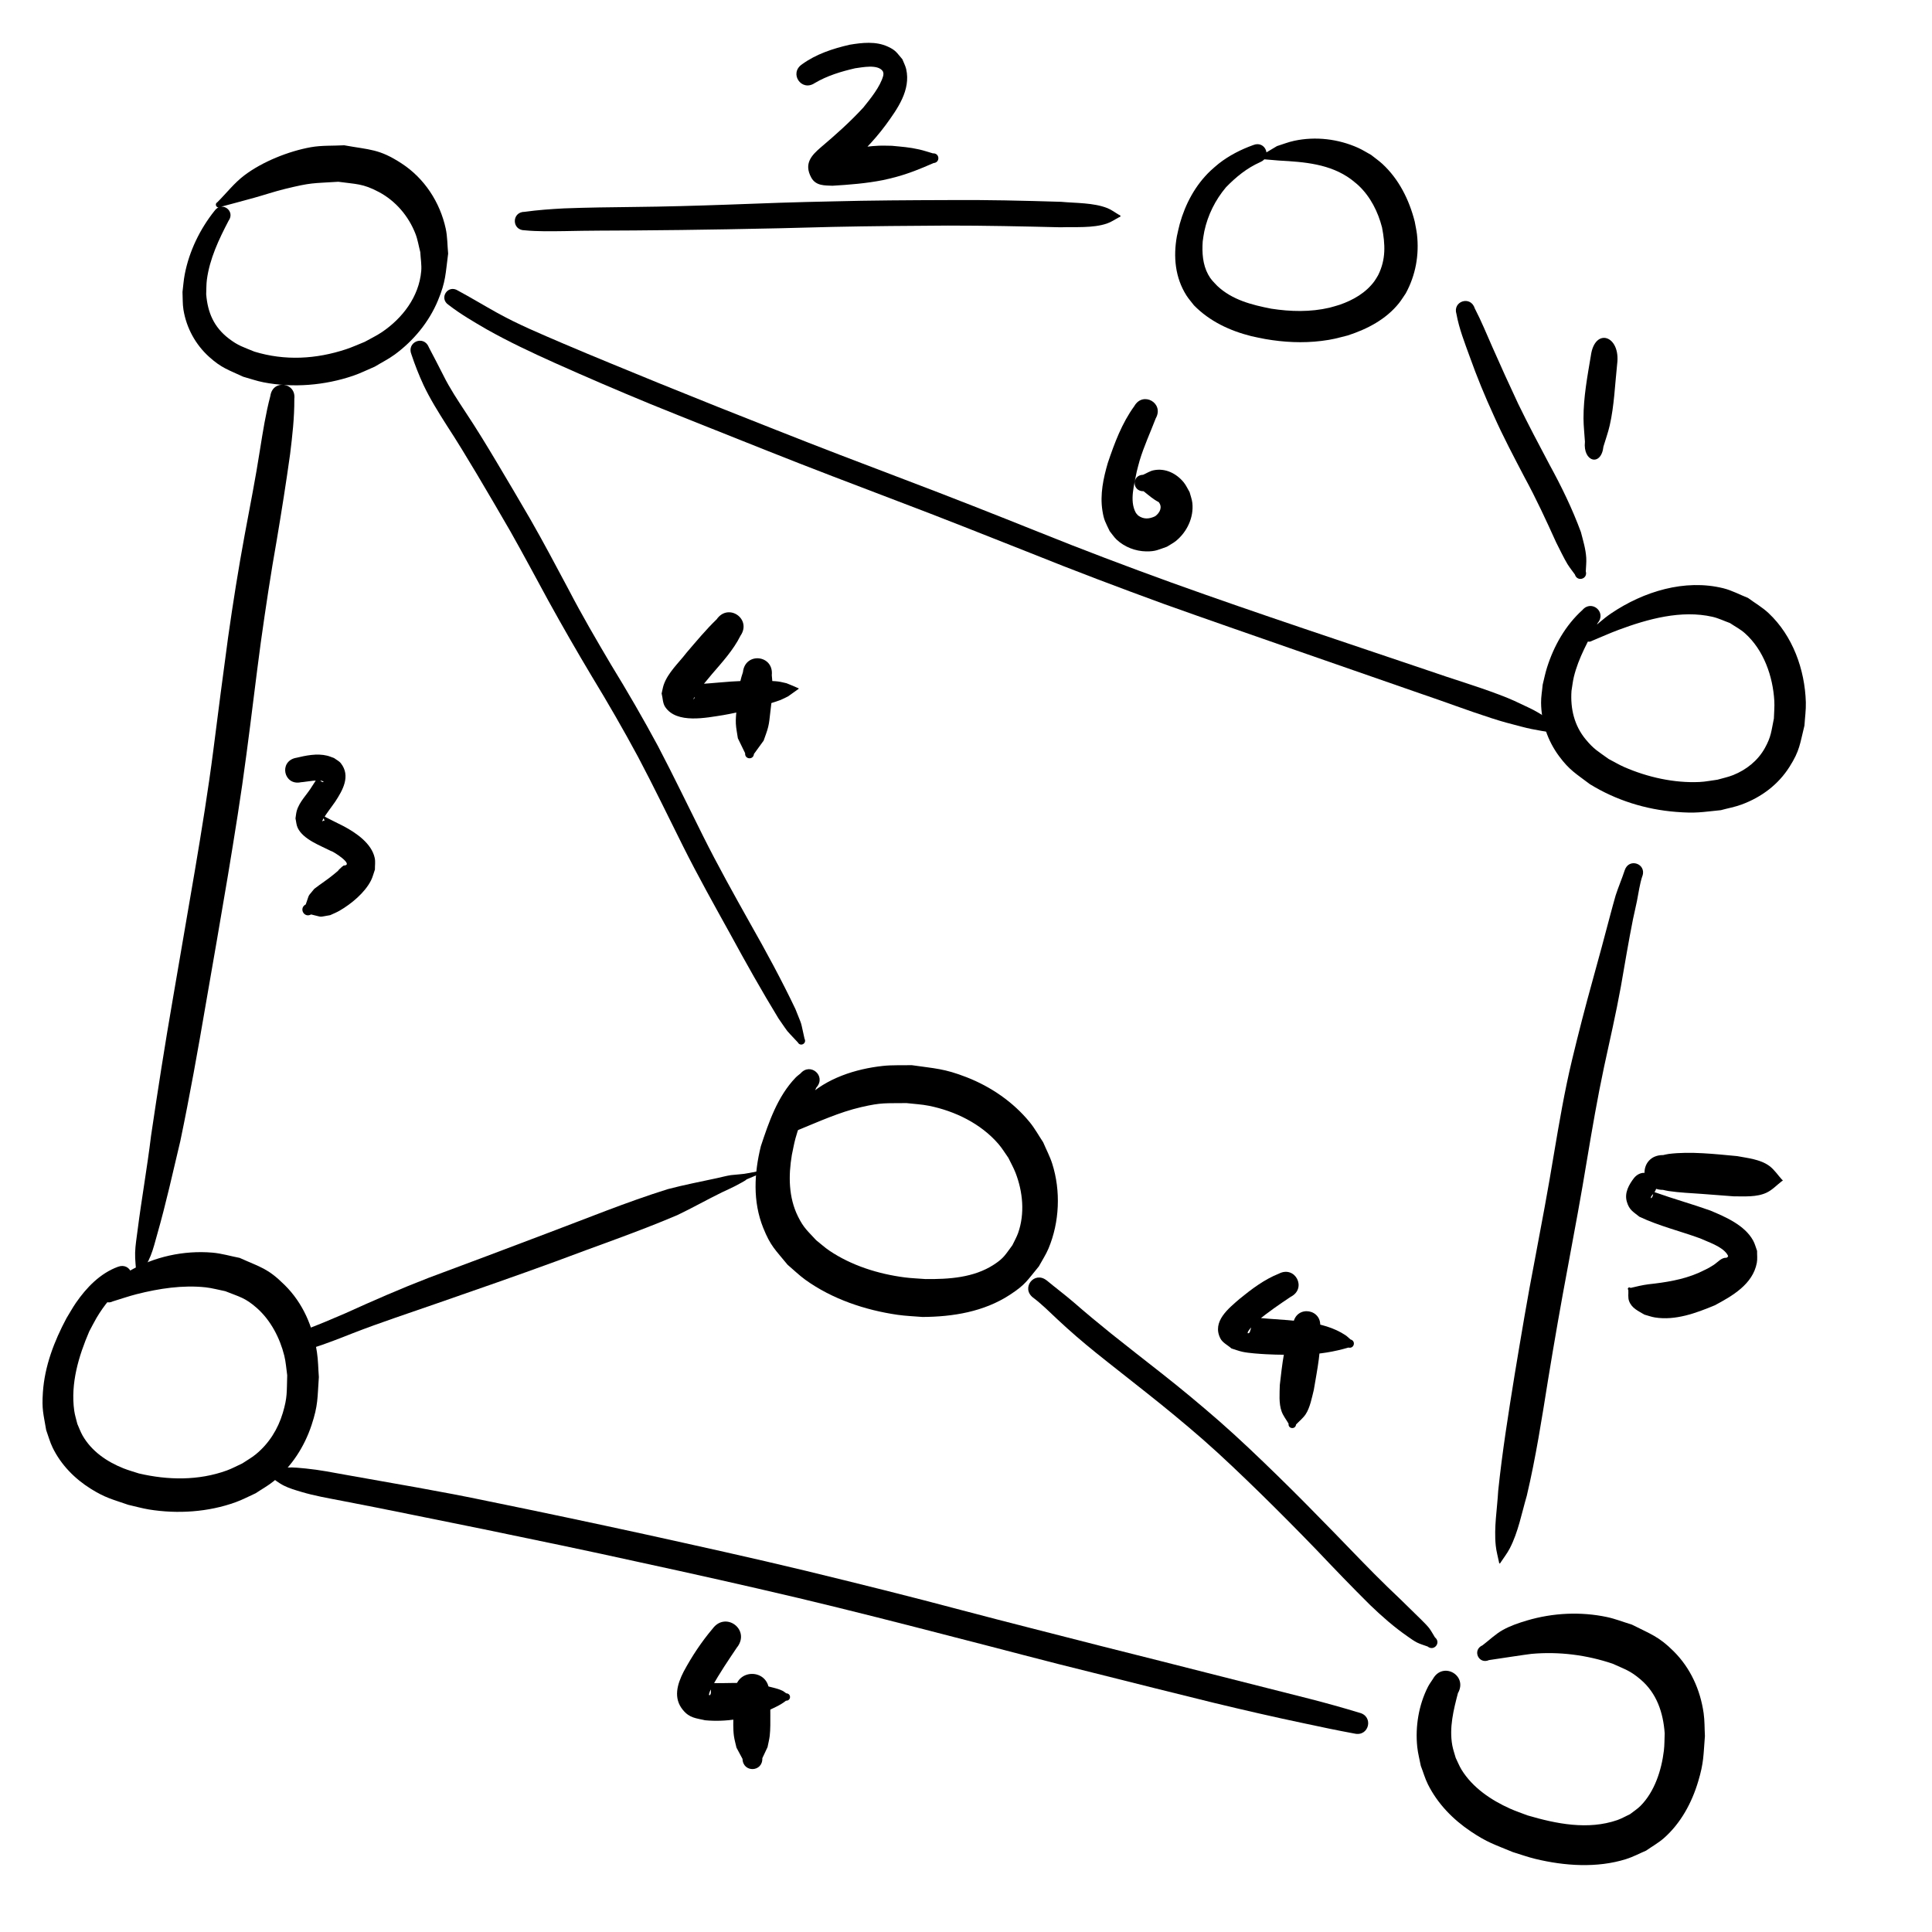
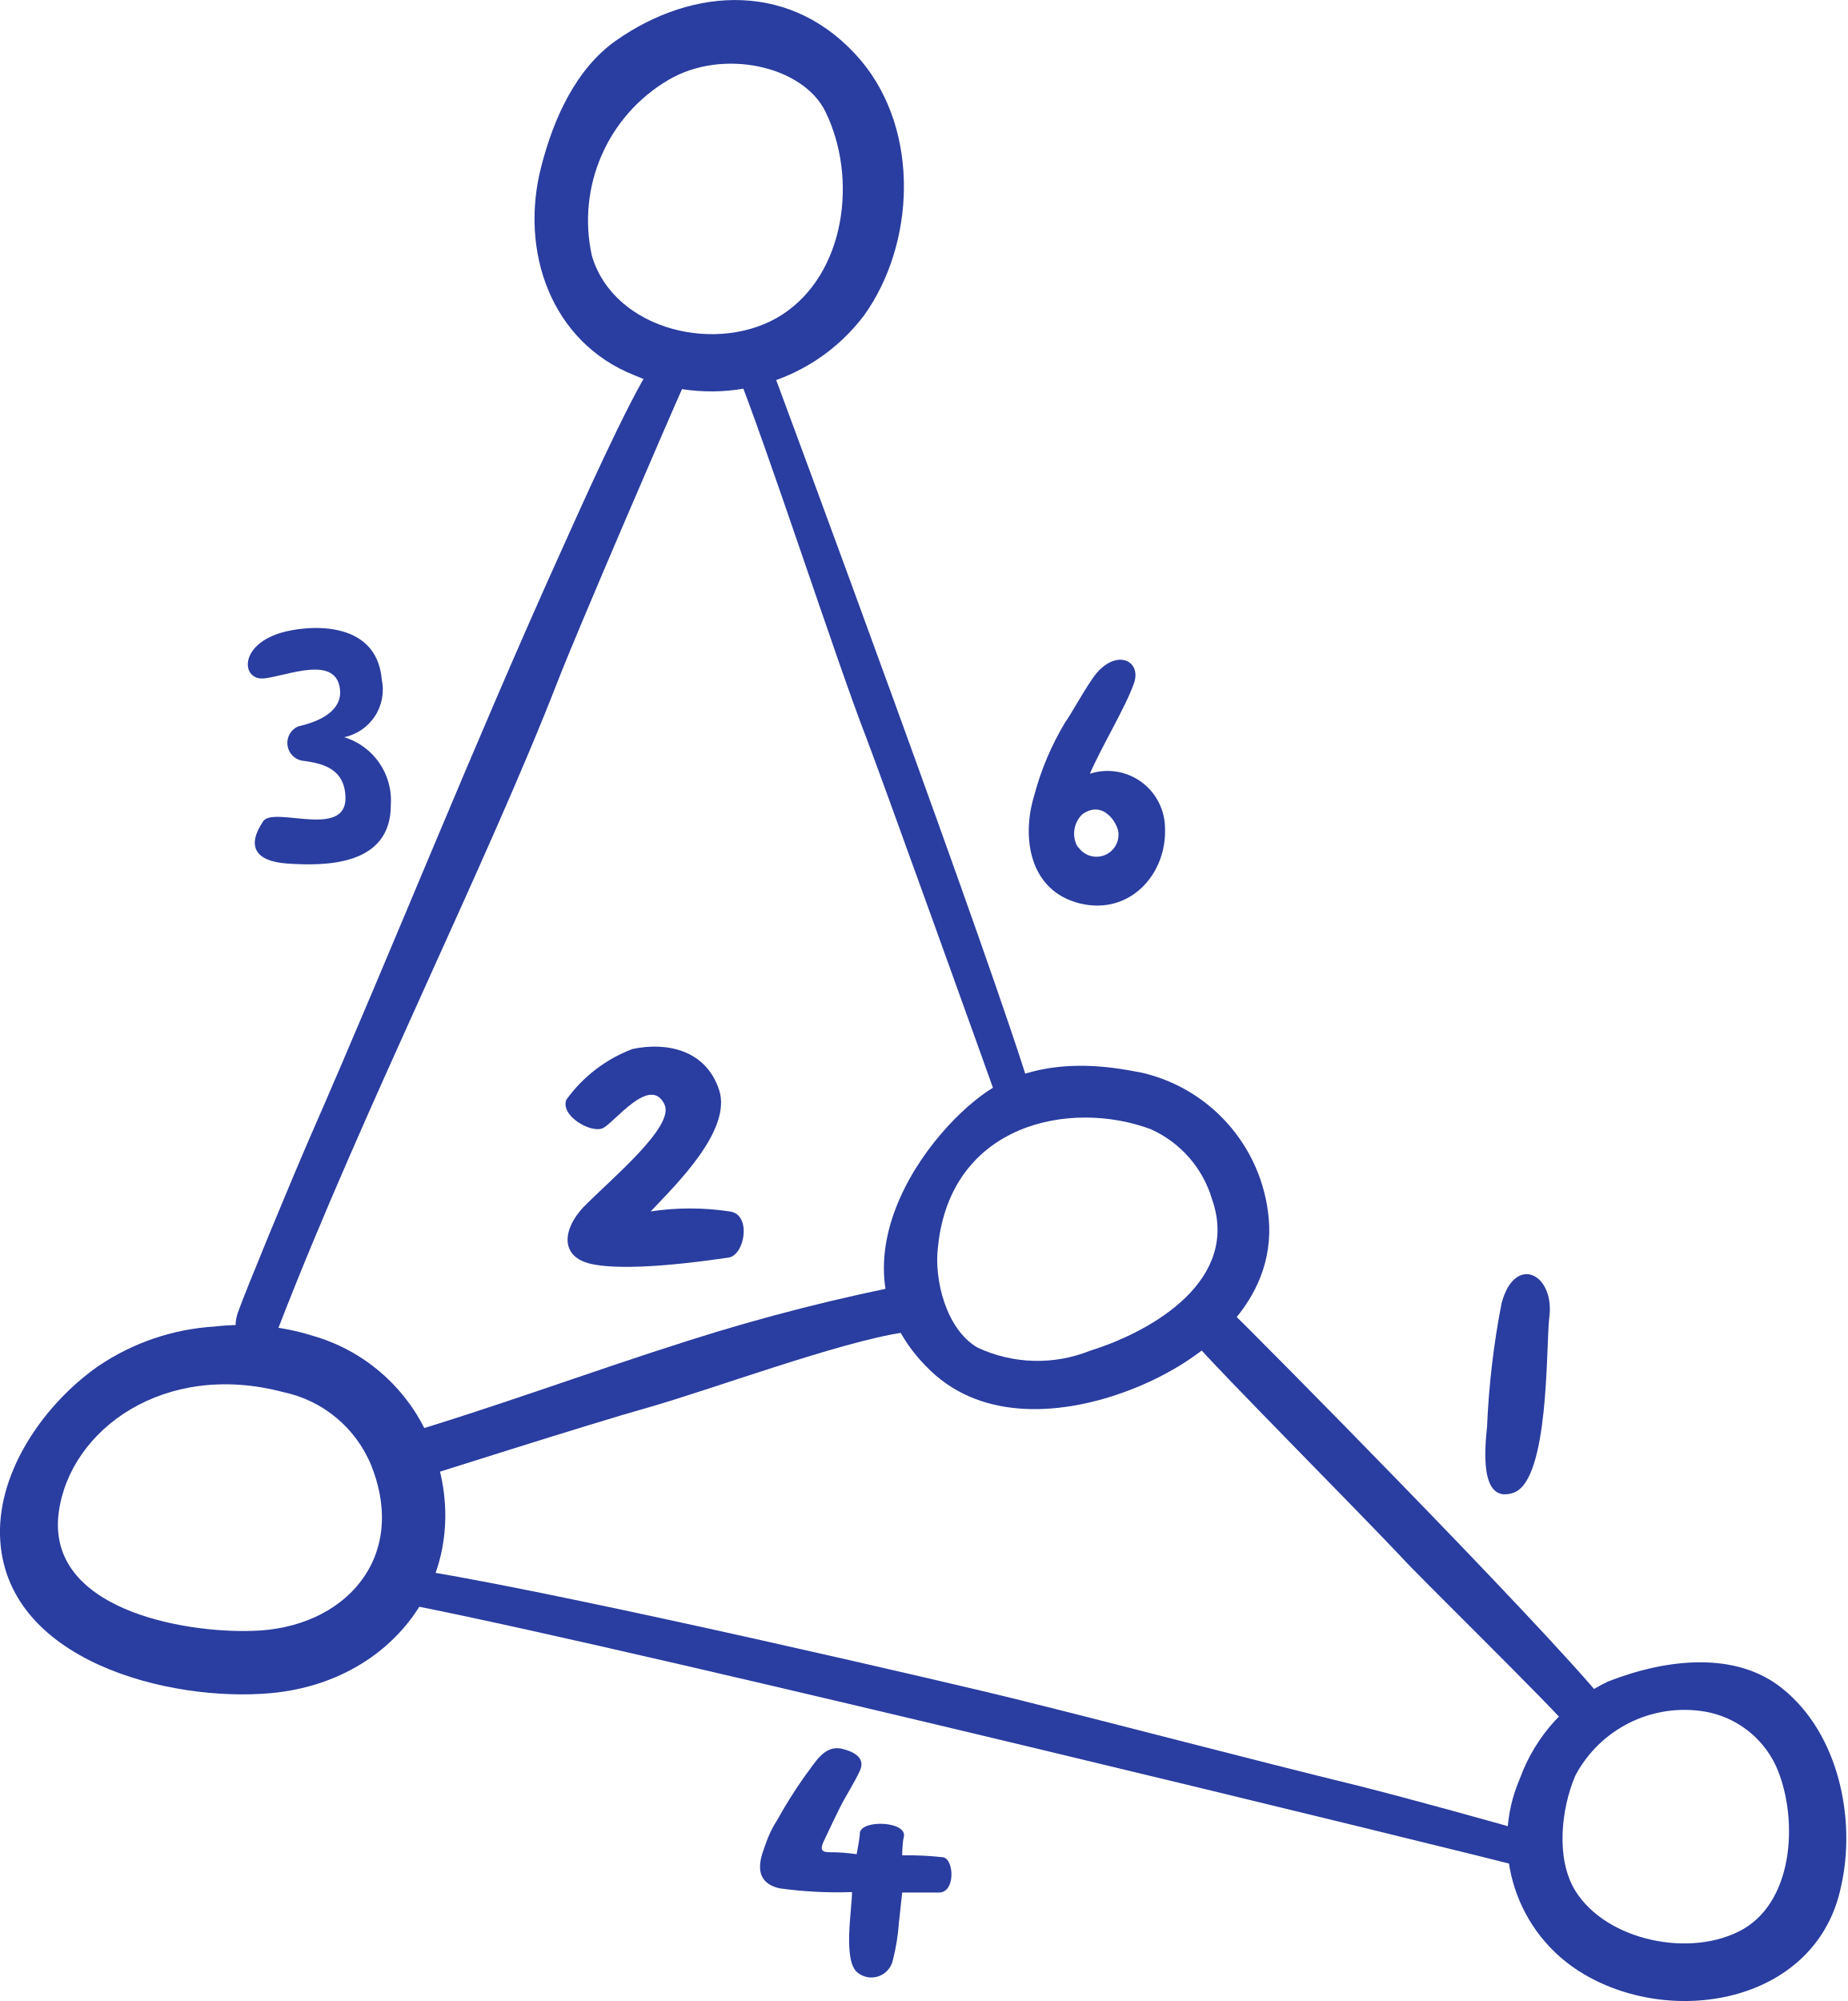
- <svg xmlns="http://www.w3.org/2000/svg" width="50" height="50" id="svg3213" version="1.1">
-   <g id="layer1" transform="translate(0,-1002.362)">
-     <path style="fill:#000000;fill-opacity:1;fill-rule:nonzero;stroke:none" id="path4716" d="M 5.915,5.714 C 5.665,6.192 5.426,6.696 5.354,7.238 5.338,7.362 5.342,7.488 5.336,7.613 5.374,8.087 5.534,8.463 5.918,8.759 6.17,8.952 6.288,8.977 6.584,9.1 7.373,9.341 8.178,9.296 8.958,9.038 9.122,8.983 9.279,8.911 9.439,8.847 9.586,8.764 9.74,8.692 9.88,8.598 10.416,8.237 10.842,7.681 10.901,7.019 10.916,6.855 10.885,6.69 10.877,6.525 10.835,6.366 10.811,6.201 10.751,6.048 10.572,5.59 10.239,5.199 9.803,4.968 9.386,4.747 9.224,4.769 8.755,4.704 8.068,4.748 8.07,4.72 7.369,4.891 7.101,4.957 6.839,5.046 6.573,5.12 6.282,5.201 5.989,5.278 5.698,5.356 5.611,5.408 5.539,5.285 5.625,5.234 l 0,0 C 5.858,5.002 6.062,4.735 6.325,4.537 6.791,4.184 7.47,3.913 8.043,3.81 c 0.284,-0.051 0.577,-0.034 0.865,-0.05 0.675,0.122 0.905,0.091 1.487,0.471 0.59,0.385 0.991,1.002 1.14,1.684 0.046,0.212 0.042,0.432 0.063,0.648 -0.069,0.523 -0.059,0.722 -0.264,1.213 C 11.103,8.333 10.704,8.816 10.219,9.173 10.056,9.292 9.874,9.383 9.701,9.488 9.515,9.566 9.333,9.659 9.141,9.724 8.406,9.975 7.583,10.043 6.819,9.894 6.641,9.86 6.47,9.798 6.295,9.75 5.91,9.571 5.734,9.525 5.416,9.239 5.06,8.919 4.825,8.488 4.748,8.017 4.723,7.865 4.731,7.71 4.723,7.556 4.742,7.404 4.752,7.25 4.781,7.1 4.897,6.499 5.174,5.929 5.554,5.453 c 0.185,-0.256 0.546,0.006 0.361,0.261 z" transform="translate(0,1002.362)" />
-     <path style="fill:#000000;fill-opacity:1;fill-rule:nonzero;stroke:none" id="path4722" d="m 41.349,16.124 c -0.239,0.45 -0.499,0.899 -0.619,1.399 -0.028,0.118 -0.04,0.239 -0.06,0.358 -0.031,0.46 0.071,0.897 0.37,1.257 0.215,0.259 0.317,0.305 0.593,0.505 0.134,0.069 0.264,0.148 0.402,0.208 0.601,0.263 1.292,0.418 1.95,0.387 0.155,-0.007 0.308,-0.04 0.461,-0.059 0.136,-0.04 0.277,-0.067 0.408,-0.12 0.344,-0.138 0.641,-0.375 0.822,-0.702 0.164,-0.296 0.163,-0.428 0.232,-0.761 0.004,-0.153 0.02,-0.306 0.011,-0.458 -0.037,-0.636 -0.274,-1.316 -0.761,-1.75 -0.116,-0.104 -0.257,-0.175 -0.386,-0.263 -0.151,-0.054 -0.296,-0.126 -0.452,-0.162 -0.81,-0.184 -1.674,0.056 -2.43,0.337 -0.234,0.087 -0.461,0.191 -0.692,0.286 -0.146,0.088 -0.271,-0.119 -0.124,-0.207 l 0,0 c 0.209,-0.169 0.404,-0.358 0.627,-0.508 0.832,-0.561 1.899,-0.894 2.899,-0.647 0.222,0.055 0.425,0.167 0.638,0.25 0.177,0.131 0.371,0.242 0.532,0.393 0.627,0.589 0.939,1.459 0.965,2.306 0.006,0.202 -0.024,0.403 -0.036,0.605 -0.12,0.481 -0.119,0.644 -0.386,1.066 -0.294,0.465 -0.73,0.789 -1.243,0.978 -0.173,0.064 -0.356,0.096 -0.534,0.145 -0.514,0.051 -0.637,0.086 -1.158,0.045 -0.791,-0.062 -1.555,-0.301 -2.231,-0.717 -0.361,-0.274 -0.527,-0.359 -0.799,-0.726 -0.297,-0.401 -0.46,-0.884 -0.465,-1.382 -0.002,-0.156 0.028,-0.311 0.041,-0.466 0.037,-0.148 0.066,-0.298 0.112,-0.443 0.177,-0.561 0.478,-1.095 0.917,-1.491 0.238,-0.279 0.633,0.058 0.395,0.337 z" transform="translate(0,1002.362)" />
-     <path style="fill:#000000;fill-opacity:1;fill-rule:nonzero;stroke:none" id="path4724" d="m 3.231,33.257 c -0.302,0.227 -0.541,0.527 -0.733,0.85 -0.067,0.114 -0.125,0.233 -0.188,0.349 -0.275,0.64 -0.487,1.348 -0.389,2.053 0.016,0.116 0.054,0.229 0.081,0.343 0.045,0.1 0.081,0.204 0.135,0.299 0.234,0.409 0.63,0.679 1.06,0.85 0.13,0.052 0.265,0.088 0.398,0.132 0.75,0.175 1.542,0.189 2.274,-0.077 0.138,-0.05 0.268,-0.122 0.402,-0.183 C 6.387,37.795 6.513,37.726 6.622,37.636 6.96,37.359 7.193,36.986 7.318,36.569 7.442,36.155 7.418,36.024 7.433,35.592 7.408,35.423 7.399,35.251 7.357,35.084 7.244,34.628 7.005,34.168 6.649,33.853 6.344,33.584 6.205,33.566 5.831,33.416 c -0.17,-0.033 -0.337,-0.081 -0.509,-0.1 -0.596,-0.064 -1.21,0.031 -1.786,0.177 -0.208,0.053 -0.41,0.124 -0.615,0.186 -0.246,0.126 -0.424,-0.223 -0.178,-0.348 l 0,0 c 0.198,-0.144 0.383,-0.309 0.595,-0.432 0.648,-0.374 1.413,-0.544 2.158,-0.481 0.239,0.02 0.47,0.091 0.706,0.136 0.556,0.251 0.724,0.266 1.164,0.701 0.479,0.473 0.733,1.081 0.836,1.737 0.033,0.213 0.033,0.43 0.05,0.645 -0.039,0.546 -0.016,0.722 -0.189,1.245 C 7.876,37.445 7.548,37.951 7.089,38.328 6.942,38.448 6.774,38.54 6.617,38.645 6.444,38.723 6.277,38.813 6.099,38.877 5.389,39.134 4.596,39.185 3.854,39.065 3.673,39.035 3.497,38.984 3.318,38.944 2.9,38.799 2.73,38.766 2.353,38.532 1.934,38.271 1.578,37.909 1.361,37.462 1.291,37.318 1.25,37.161 1.195,37.01 1.122,36.576 1.08,36.481 1.11,36.034 c 0.045,-0.679 0.293,-1.325 0.611,-1.92 0.081,-0.131 0.155,-0.267 0.242,-0.394 0.274,-0.397 0.629,-0.768 1.091,-0.936 0.334,-0.125 0.511,0.346 0.177,0.472 z" transform="translate(0,1002.362)" />
-     <path style="fill:#000000;fill-opacity:1;fill-rule:nonzero;stroke:none" id="path4726" d="m 21.131,28.138 c -0.199,0.435 -0.42,0.861 -0.545,1.326 -0.038,0.14 -0.062,0.284 -0.093,0.426 -0.09,0.536 -0.087,1.097 0.16,1.595 0.149,0.299 0.244,0.366 0.469,0.611 0.114,0.09 0.221,0.189 0.341,0.27 0.575,0.388 1.267,0.604 1.95,0.693 0.179,0.023 0.36,0.028 0.54,0.043 0.604,0.005 1.246,-0.033 1.769,-0.374 0.264,-0.172 0.295,-0.257 0.478,-0.501 0.05,-0.106 0.11,-0.208 0.149,-0.318 0.177,-0.504 0.123,-1.065 -0.067,-1.557 -0.052,-0.134 -0.124,-0.259 -0.186,-0.388 -0.087,-0.121 -0.162,-0.25 -0.26,-0.362 -0.454,-0.524 -1.121,-0.848 -1.793,-0.984 -0.192,-0.039 -0.389,-0.047 -0.583,-0.07 -0.548,0.008 -0.635,-0.02 -1.172,0.104 -0.564,0.13 -1.101,0.377 -1.634,0.594 -0.194,0.156 -0.414,-0.118 -0.22,-0.274 l 0,0 c 0.142,-0.186 0.258,-0.395 0.426,-0.558 0.527,-0.509 1.276,-0.75 1.988,-0.828 0.247,-0.027 0.496,-0.013 0.744,-0.02 0.613,0.089 0.841,0.086 1.422,0.312 0.628,0.244 1.207,0.641 1.635,1.164 0.132,0.161 0.232,0.346 0.348,0.52 0.078,0.185 0.174,0.363 0.235,0.555 0.223,0.704 0.189,1.51 -0.096,2.192 -0.068,0.162 -0.166,0.309 -0.25,0.464 -0.308,0.372 -0.343,0.471 -0.755,0.739 -0.67,0.437 -1.472,0.567 -2.257,0.571 -0.215,-0.018 -0.432,-0.025 -0.646,-0.056 -0.838,-0.121 -1.693,-0.408 -2.385,-0.906 -0.163,-0.118 -0.307,-0.26 -0.461,-0.39 -0.321,-0.394 -0.439,-0.479 -0.63,-0.954 -0.273,-0.681 -0.234,-1.413 -0.062,-2.111 0.208,-0.628 0.432,-1.29 0.901,-1.778 0.038,-0.04 0.085,-0.072 0.127,-0.108 0.253,-0.294 0.669,0.064 0.416,0.358 z" transform="translate(0,1002.362)" />
-     <path style="fill:#000000;fill-opacity:1;fill-rule:nonzero;stroke:none" id="path4728" d="m 37.734,43.807 c -0.116,0.444 -0.232,0.9 -0.149,1.362 0.02,0.111 0.059,0.217 0.089,0.325 0.051,0.103 0.092,0.211 0.152,0.308 0.285,0.462 0.762,0.784 1.249,1.003 0.149,0.067 0.304,0.118 0.456,0.177 0.745,0.219 1.565,0.384 2.324,0.122 0.115,-0.04 0.22,-0.103 0.331,-0.154 0.089,-0.07 0.186,-0.131 0.267,-0.211 0.368,-0.368 0.547,-0.927 0.608,-1.432 0.018,-0.148 0.014,-0.299 0.021,-0.448 -0.038,-0.535 -0.205,-1.039 -0.625,-1.395 -0.271,-0.23 -0.391,-0.256 -0.718,-0.406 -0.676,-0.229 -1.393,-0.32 -2.105,-0.256 -0.089,0.008 -1.009,0.148 -1.098,0.161 -0.27,0.12 -0.441,-0.262 -0.17,-0.382 l 0,0 c 0.175,-0.132 0.334,-0.29 0.526,-0.397 0.197,-0.11 0.413,-0.183 0.63,-0.247 0.667,-0.197 1.386,-0.232 2.066,-0.088 0.22,0.047 0.43,0.131 0.645,0.196 0.481,0.244 0.695,0.304 1.081,0.69 0.436,0.434 0.69,0.998 0.776,1.602 0.028,0.195 0.022,0.394 0.033,0.591 -0.04,0.502 -0.027,0.685 -0.173,1.172 -0.165,0.554 -0.45,1.084 -0.888,1.47 -0.141,0.124 -0.307,0.216 -0.461,0.324 -0.172,0.073 -0.339,0.163 -0.517,0.219 -0.75,0.236 -1.592,0.178 -2.346,-0.004 -0.199,-0.048 -0.392,-0.118 -0.588,-0.178 -0.478,-0.199 -0.651,-0.243 -1.082,-0.531 -0.465,-0.312 -0.862,-0.718 -1.114,-1.222 -0.076,-0.153 -0.122,-0.32 -0.184,-0.479 -0.03,-0.161 -0.074,-0.32 -0.091,-0.483 -0.056,-0.527 0.036,-1.088 0.276,-1.561 0.036,-0.071 0.085,-0.135 0.128,-0.202 0.254,-0.461 0.905,-0.102 0.652,0.359 z" transform="translate(0,1002.362)" />
-     <path style="fill:#000000;fill-opacity:1;fill-rule:nonzero;stroke:none" id="path4730" d="m 7.911,34.408 c 0.345,-0.127 0.683,-0.273 1.021,-0.418 0.711,-0.323 1.425,-0.635 2.153,-0.917 1.011,-0.374 2.02,-0.757 3.028,-1.138 1.053,-0.395 2.095,-0.824 3.169,-1.16 0.421,-0.111 0.849,-0.193 1.274,-0.285 0.12,-0.026 0.239,-0.059 0.36,-0.078 0.458,-0.045 0.235,-0.013 0.67,-0.093 0.099,-0.022 0.197,-0.043 0.296,-0.065 0.033,-0.009 0.047,0.038 0.013,0.047 l 0,0 c -0.095,0.033 -0.19,0.067 -0.285,0.1 -0.607,0.259 0.016,-0.021 -0.596,0.3 -0.107,0.056 -0.22,0.103 -0.329,0.156 -0.389,0.19 -0.765,0.404 -1.156,0.59 -1.034,0.441 -2.101,0.802 -3.152,1.2 -1.014,0.371 -2.033,0.725 -3.053,1.079 -0.729,0.255 -1.464,0.494 -2.184,0.774 -0.355,0.14 -0.71,0.28 -1.073,0.395 -0.344,0.111 -0.502,-0.375 -0.157,-0.487 z" transform="translate(0,1002.362)" />
-     <path style="fill:#000000;fill-opacity:1;fill-rule:nonzero;stroke:none" id="path4734" d="m 7.617,10.331 c 0.003,0.475 -0.051,0.95 -0.109,1.42 -0.103,0.743 -0.221,1.483 -0.345,2.222 -0.156,0.877 -0.288,1.759 -0.412,2.641 -0.131,0.967 -0.243,1.937 -0.373,2.905 -0.137,1.053 -0.308,2.1 -0.481,3.147 -0.185,1.109 -0.38,2.217 -0.572,3.326 -0.202,1.182 -0.413,2.363 -0.658,3.537 -0.192,0.807 -0.371,1.62 -0.599,2.418 -0.053,0.185 -0.098,0.374 -0.17,0.553 -0.069,0.172 -0.166,0.331 -0.249,0.497 -0.018,0.086 -0.139,0.06 -0.121,-0.025 l 0,0 c -0.01,-0.185 -0.036,-0.369 -0.031,-0.554 0.006,-0.192 0.039,-0.383 0.063,-0.574 0.104,-0.818 0.25,-1.63 0.349,-2.449 0.175,-1.185 0.36,-2.369 0.565,-3.549 0.191,-1.107 0.379,-2.214 0.57,-3.321 0.175,-1.037 0.344,-2.074 0.478,-3.117 0.124,-0.971 0.248,-1.942 0.381,-2.912 0.126,-0.892 0.268,-1.782 0.432,-2.668 0.135,-0.728 0.28,-1.455 0.393,-2.187 0.075,-0.467 0.148,-0.937 0.269,-1.395 0.06,-0.438 0.679,-0.352 0.619,0.085 z" transform="translate(0,1002.362)" />
-     <path style="fill:#000000;fill-opacity:1;fill-rule:nonzero;stroke:none" id="path4736" d="m 11.852,7.521 c 0.337,0.181 0.664,0.38 0.999,0.566 0.553,0.309 1.14,0.552 1.721,0.802 0.821,0.351 1.649,0.685 2.475,1.025 1.005,0.409 2.014,0.811 3.024,1.208 1.115,0.442 2.234,0.87 3.356,1.295 1.157,0.438 2.307,0.892 3.455,1.352 1.138,0.459 2.285,0.892 3.439,1.31 1.14,0.41 2.285,0.804 3.433,1.192 1.071,0.363 2.142,0.723 3.214,1.084 0.607,0.213 1.227,0.394 1.829,0.622 0.348,0.132 0.43,0.178 0.761,0.334 0.333,0.154 0.624,0.376 0.915,0.596 0.064,0.027 0.026,0.117 -0.038,0.09 l 0,0 c -0.354,-0.052 -0.711,-0.098 -1.058,-0.191 -0.335,-0.088 -0.457,-0.116 -0.791,-0.224 -0.612,-0.197 -1.213,-0.427 -1.823,-0.632 -1.068,-0.373 -2.136,-0.743 -3.204,-1.114 -1.147,-0.4 -2.295,-0.797 -3.439,-1.206 -1.158,-0.423 -2.311,-0.858 -3.455,-1.319 C 25.518,13.857 24.372,13.4 23.218,12.964 22.095,12.536 20.971,12.11 19.855,11.665 18.845,11.261 17.833,10.863 16.825,10.453 15.995,10.111 15.171,9.757 14.352,9.39 13.758,9.123 13.169,8.846 12.602,8.527 12.263,8.33 11.922,8.133 11.612,7.893 11.349,7.723 11.589,7.351 11.852,7.521 z" transform="translate(0,1002.362)" />
-     <path style="fill:#000000;fill-opacity:1;fill-rule:nonzero;stroke:none" id="path4738" d="m 11.096,1011.346 c 0.127,0.244 0.256,0.486 0.379,0.732 0.166,0.336 0.375,0.648 0.58,0.961 0.278,0.418 0.539,0.847 0.796,1.278 0.294,0.493 0.587,0.988 0.875,1.485 0.343,0.599 0.665,1.209 0.99,1.818 0.343,0.661 0.719,1.304 1.098,1.945 0.424,0.691 0.83,1.392 1.214,2.105 0.403,0.769 0.779,1.553 1.168,2.33 0.382,0.765 0.799,1.511 1.216,2.256 0.414,0.728 0.812,1.463 1.173,2.219 0.196,0.5 0.117,0.244 0.236,0.768 0.066,0.125 -0.109,0.218 -0.175,0.094 l 0,0 c -0.362,-0.39 -0.195,-0.183 -0.5,-0.62 -0.435,-0.713 -0.843,-1.44 -1.242,-2.173 -0.418,-0.755 -0.84,-1.508 -1.226,-2.28 -0.386,-0.772 -0.76,-1.549 -1.164,-2.312 -0.38,-0.706 -0.781,-1.401 -1.198,-2.086 -0.386,-0.646 -0.762,-1.299 -1.125,-1.958 -0.327,-0.601 -0.649,-1.205 -0.986,-1.801 -0.284,-0.496 -0.576,-0.987 -0.866,-1.479 -0.254,-0.425 -0.51,-0.849 -0.781,-1.263 -0.213,-0.336 -0.425,-0.674 -0.596,-1.035 -0.12,-0.259 -0.224,-0.524 -0.314,-0.795 -0.133,-0.32 0.316,-0.51 0.449,-0.19 z" />
-     <path style="fill:#000000;fill-opacity:1;fill-rule:nonzero;stroke:none" id="path4740" d="m 27.086,33.135 c 0.23,0.191 0.47,0.37 0.697,0.565 0.318,0.278 0.644,0.547 0.973,0.813 0.431,0.343 0.865,0.683 1.298,1.022 0.508,0.399 1.004,0.812 1.491,1.236 0.521,0.457 1.022,0.936 1.518,1.42 0.498,0.485 0.985,0.981 1.47,1.479 0.459,0.472 0.912,0.95 1.385,1.409 0.224,0.21 0.443,0.426 0.662,0.641 0.086,0.085 0.33,0.316 0.405,0.414 0.058,0.076 0.101,0.162 0.152,0.242 0.166,0.135 -0.025,0.37 -0.191,0.235 l 0,0 c -0.091,-0.034 -0.186,-0.059 -0.272,-0.102 -0.087,-0.044 -0.166,-0.103 -0.247,-0.159 -0.345,-0.239 -0.662,-0.517 -0.964,-0.808 -0.472,-0.467 -0.932,-0.946 -1.389,-1.428 -0.479,-0.496 -0.964,-0.985 -1.456,-1.467 -0.488,-0.475 -0.979,-0.948 -1.491,-1.397 -0.479,-0.417 -0.97,-0.822 -1.469,-1.216 -0.432,-0.345 -0.87,-0.683 -1.301,-1.03 -0.337,-0.272 -0.665,-0.554 -0.981,-0.85 -0.21,-0.197 -0.413,-0.402 -0.644,-0.575 -0.314,-0.249 0.038,-0.693 0.352,-0.444 z" transform="translate(0,1002.362)" />
-     <path style="fill:#000000;fill-opacity:1;fill-rule:nonzero;stroke:none" id="path4742" d="m 35.05,44.864 c -0.438,-0.081 -0.873,-0.172 -1.309,-0.266 -0.78,-0.164 -1.557,-0.343 -2.332,-0.53 -1.033,-0.253 -2.065,-0.513 -3.096,-0.772 -1.207,-0.295 -2.407,-0.619 -3.612,-0.926 -1.34,-0.347 -2.682,-0.69 -4.029,-1.011 C 19.292,41.033 17.907,40.723 16.519,40.423 15.183,40.127 13.842,39.85 12.501,39.573 11.281,39.33 10.065,39.073 8.843,38.84 8.489,38.771 8.146,38.714 7.799,38.61 7.646,38.564 7.49,38.52 7.347,38.448 7.21,38.38 7.091,38.28 6.963,38.195 c -0.102,-0.022 -0.071,-0.167 0.032,-0.145 l 0,0 c 0.149,-0.024 0.296,-0.063 0.447,-0.071 0.158,-0.008 0.316,0.011 0.474,0.026 0.357,0.035 0.699,0.104 1.051,0.167 1.229,0.221 2.46,0.424 3.682,0.682 1.345,0.274 2.687,0.558 4.028,0.85 1.391,0.307 2.782,0.612 4.167,0.946 1.35,0.328 2.698,0.662 4.04,1.02 1.2,0.318 2.404,0.619 3.606,0.928 1.031,0.259 2.062,0.519 3.092,0.782 0.77,0.197 1.54,0.389 2.31,0.585 0.432,0.111 0.861,0.23 1.287,0.36 0.381,0.091 0.253,0.63 -0.128,0.539 z" transform="translate(0,1002.362)" />
-     <path style="fill:#000000;fill-opacity:1;fill-rule:nonzero;stroke:none" id="path4744" d="m 32.612,4.197 c -0.345,0.154 -0.623,0.382 -0.884,0.65 -0.277,0.33 -0.469,0.715 -0.56,1.137 -0.019,0.087 -0.028,0.175 -0.042,0.262 -0.02,0.291 -0.002,0.597 0.141,0.859 0.074,0.136 0.132,0.183 0.237,0.295 0.385,0.362 0.893,0.491 1.397,0.589 0.499,0.077 1.013,0.09 1.507,-0.026 0.088,-0.021 0.173,-0.05 0.26,-0.075 0.349,-0.12 0.682,-0.31 0.903,-0.613 0.036,-0.049 0.064,-0.103 0.096,-0.155 0.204,-0.411 0.183,-0.797 0.1,-1.234 C 35.662,5.481 35.47,5.096 35.163,4.804 35.102,4.746 35.034,4.697 34.969,4.643 34.424,4.239 33.753,4.191 33.099,4.155 32.952,4.143 32.804,4.13 32.656,4.118 c -0.064,0.016 -0.086,-0.075 -0.022,-0.09 l 0,0 c 0.138,-0.082 0.276,-0.165 0.414,-0.247 0.148,-0.046 0.293,-0.105 0.445,-0.137 0.553,-0.119 1.141,-0.049 1.655,0.182 0.116,0.052 0.224,0.122 0.336,0.183 0.096,0.077 0.198,0.147 0.289,0.23 0.432,0.398 0.697,0.933 0.84,1.495 0.019,0.11 0.045,0.219 0.058,0.33 0.061,0.531 -0.034,1.058 -0.29,1.528 C 36.322,7.676 36.27,7.765 36.206,7.845 35.869,8.266 35.385,8.517 34.881,8.681 34.589,8.754 34.501,8.786 34.2,8.823 33.715,8.883 33.223,8.858 32.743,8.774 32.624,8.749 32.503,8.729 32.386,8.7 31.829,8.561 31.303,8.315 30.898,7.9 30.834,7.815 30.761,7.735 30.704,7.645 30.411,7.182 30.362,6.642 30.458,6.112 c 0.025,-0.107 0.045,-0.215 0.075,-0.321 0.145,-0.517 0.403,-1 0.795,-1.372 0.07,-0.061 0.138,-0.126 0.211,-0.183 0.269,-0.211 0.577,-0.368 0.898,-0.483 0.313,-0.124 0.489,0.319 0.176,0.443 z" transform="translate(0,1002.362)" />
-     <path style="fill:#000000;fill-opacity:1;fill-rule:nonzero;stroke:none" id="path4746" d="m 13.577,5.482 c 0.338,-0.047 0.68,-0.071 1.02,-0.089 0.605,-0.023 1.211,-0.03 1.817,-0.037 0.798,-0.008 1.596,-0.031 2.393,-0.059 0.91,-0.036 1.821,-0.067 2.732,-0.085 0.997,-0.026 1.995,-0.031 2.992,-0.034 0.977,-0.009 1.955,0.015 2.932,0.045 0.376,0.035 0.839,0.021 1.196,0.163 0.11,0.044 0.205,0.119 0.308,0.178 0.04,8.756e-4 0.039,0.057 -0.001,0.056 l 0,0 c -0.106,0.055 -0.204,0.126 -0.317,0.164 -0.364,0.125 -0.827,0.085 -1.204,0.098 -0.97,-0.023 -1.941,-0.045 -2.911,-0.044 -0.993,0.006 -1.986,0.013 -2.979,0.034 -0.91,0.026 -1.82,0.047 -2.731,0.062 -0.801,0.014 -1.602,0.025 -2.404,0.03 -0.601,0.004 -1.203,0.003 -1.804,0.017 -0.346,0.004 -0.695,0.013 -1.039,-0.021 -0.338,0 -0.338,-0.478 0,-0.478 z" transform="translate(0,1002.362)" />
-     <path style="fill:#000000;fill-opacity:1;fill-rule:nonzero;stroke:none" id="path4750" d="m 38.165,7.977 c 0.171,0.329 0.311,0.674 0.461,1.013 0.215,0.49 0.438,0.977 0.665,1.462 0.258,0.532 0.535,1.053 0.811,1.575 0.309,0.564 0.59,1.141 0.812,1.744 0.057,0.222 0.124,0.436 0.138,0.667 0.007,0.116 -0.008,0.232 -0.012,0.348 0.058,0.199 -0.223,0.281 -0.282,0.082 l 0,0 c -0.064,-0.09 -0.134,-0.175 -0.192,-0.269 -0.075,-0.119 -0.232,-0.44 -0.295,-0.566 -0.255,-0.563 -0.514,-1.126 -0.81,-1.669 -0.279,-0.534 -0.562,-1.067 -0.807,-1.619 C 38.426,10.249 38.219,9.743 38.035,9.227 37.904,8.866 37.762,8.506 37.693,8.127 37.587,7.793 38.059,7.643 38.165,7.977 z" transform="translate(0,1002.362)" />
-     <path style="fill:#000000;fill-opacity:1;fill-rule:nonzero;stroke:none" id="path4752" d="m 42.504,22.671 c -0.069,0.211 -0.097,0.432 -0.14,0.649 -0.032,0.156 -0.069,0.311 -0.102,0.467 -0.116,0.582 -0.213,1.167 -0.315,1.751 -0.126,0.695 -0.285,1.383 -0.434,2.073 -0.17,0.799 -0.308,1.605 -0.443,2.411 -0.149,0.913 -0.319,1.822 -0.488,2.731 -0.185,0.983 -0.357,1.967 -0.518,2.954 -0.161,1.005 -0.317,2.012 -0.551,3.004 -0.133,0.453 -0.22,0.935 -0.439,1.359 -0.069,0.134 -0.164,0.253 -0.246,0.379 -0.004,0.022 -0.036,0.016 -0.031,-0.006 l 0,0 c -0.029,-0.147 -0.072,-0.292 -0.087,-0.442 -0.049,-0.471 0.037,-0.948 0.063,-1.416 0.105,-1.012 0.266,-2.016 0.428,-3.02 0.165,-0.993 0.33,-1.985 0.522,-2.973 0.171,-0.903 0.341,-1.807 0.49,-2.714 0.139,-0.822 0.278,-1.644 0.473,-2.455 0.165,-0.686 0.341,-1.369 0.53,-2.049 0.16,-0.574 0.314,-1.15 0.466,-1.726 0.017,-0.062 0.109,-0.407 0.131,-0.475 0.071,-0.221 0.164,-0.434 0.236,-0.655 0.109,-0.323 0.567,-0.168 0.457,0.155 z" transform="translate(0,1002.362)" />
-     <path style="fill:#000000;fill-opacity:1;fill-rule:nonzero;stroke:none" id="path4754" d="m 20.755,1.665 c 0.367,-0.266 0.795,-0.406 1.232,-0.507 0.323,-0.054 0.679,-0.095 0.989,0.048 0.211,0.097 0.227,0.154 0.377,0.327 0.033,0.085 0.078,0.166 0.099,0.255 0.123,0.545 -0.226,1.029 -0.527,1.443 -0.327,0.445 -0.726,0.828 -1.123,1.208 -0.082,0.002 -0.087,0.112 -0.149,0.14 -0.019,0.009 0.041,-0.025 0.044,-0.046 0.016,-0.138 0.053,-0.284 0.009,-0.415 -0.082,-0.247 -0.301,-0.126 -0.176,-0.189 0.403,-0.051 0.804,-0.14 1.211,-0.158 0.114,-0.005 0.227,0.001 0.341,0.002 0.263,0.026 0.448,0.036 0.707,0.095 0.12,0.027 0.236,0.067 0.354,0.101 0.178,-0.011 0.194,0.24 0.016,0.251 l 0,0 c -0.321,0.142 -0.645,0.274 -0.985,0.364 -0.107,0.026 -0.213,0.056 -0.322,0.077 -0.43,0.085 -0.871,0.12 -1.308,0.146 -0.193,-0.01 -0.428,0.01 -0.549,-0.212 -0.2,-0.366 0.016,-0.581 0.246,-0.78 0.384,-0.325 0.76,-0.66 1.101,-1.031 0.18,-0.224 0.439,-0.538 0.516,-0.824 0.006,-0.021 0.003,-0.043 0.005,-0.064 -0.007,-0.019 -0.008,-0.042 -0.02,-0.058 -0.132,-0.183 -0.536,-0.093 -0.713,-0.071 -0.363,0.084 -0.722,0.192 -1.045,0.383 -0.344,0.232 -0.672,-0.254 -0.328,-0.486 z" transform="translate(0,1002.362)" />
-     <path style="fill:#000000;fill-opacity:1;fill-rule:nonzero;stroke:none" id="path4756" d="m 41.851,1011.792 c -0.056,0.525 -0.076,1.077 -0.192,1.581 -0.043,0.189 -0.108,0.364 -0.162,0.546 -0.057,0.527 -0.536,0.401 -0.479,-0.126 l 0,0 c -0.012,-0.201 -0.036,-0.401 -0.037,-0.602 -0.002,-0.549 0.102,-1.096 0.19,-1.623 0.101,-0.748 0.781,-0.525 0.68,0.223 z" />
-     <path style="fill:#000000;fill-opacity:1;fill-rule:nonzero;stroke:none" id="path4758" d="m 7.654,19.615 c 0.262,-0.062 0.546,-0.124 0.814,-0.058 0.061,0.015 0.118,0.041 0.177,0.061 0.059,0.045 0.131,0.077 0.177,0.136 0.259,0.331 0.046,0.699 -0.146,0.992 -0.033,0.047 -0.067,0.093 -0.1,0.14 -0.032,0.045 -0.242,0.322 -0.237,0.376 7.92e-4,0.01 0.013,-0.016 0.019,-0.024 0.095,0.042 -0.03,-0.116 0.01,-0.121 0.022,-0.003 0.04,0.02 0.059,0.03 0.04,0.021 0.08,0.042 0.121,0.062 0.116,0.059 0.233,0.117 0.349,0.175 0.316,0.169 0.721,0.442 0.801,0.821 0.021,0.098 0.003,0.199 0.005,0.299 -0.034,0.094 -0.056,0.192 -0.101,0.281 -0.161,0.32 -0.514,0.611 -0.82,0.787 -0.076,0.043 -0.157,0.075 -0.236,0.112 -0.328,0.053 -0.164,0.058 -0.494,-0.018 C 7.866,23.766 7.728,23.503 7.913,23.406 l 0,0 c 0.109,-0.302 0.032,-0.169 0.221,-0.403 0.166,-0.129 0.344,-0.241 0.505,-0.375 0.226,-0.187 0.035,-0.038 0.207,-0.192 0.014,-0.013 0.031,-0.023 0.046,-0.035 C 9.189,22.39 8.605,22.021 8.57,22.026 8.291,21.883 7.846,21.725 7.704,21.424 c -0.036,-0.076 -0.038,-0.163 -0.057,-0.244 0.011,-0.065 0.015,-0.132 0.033,-0.196 0.069,-0.241 0.269,-0.423 0.394,-0.632 0.024,-0.036 0.048,-0.073 0.071,-0.109 0.017,-0.028 0.034,-0.056 0.051,-0.083 0.008,-0.012 0.011,-0.036 0.025,-0.035 0.017,4.71e-4 0.089,0.14 0.155,0.112 -0.052,-0.091 -0.485,0.005 -0.586,0.007 -0.445,0.097 -0.582,-0.533 -0.137,-0.63 z" transform="translate(0,1002.362)" />
-     <path style="fill:#000000;fill-opacity:1;fill-rule:nonzero;stroke:none" id="path4760" d="m 19.08,42.624 c -0.23,0.342 -0.461,0.681 -0.659,1.042 -0.02,0.046 -0.045,0.09 -0.06,0.138 -0.006,0.022 -0.024,0.061 -0.002,0.068 0.021,0.007 0.035,-0.034 0.038,-0.056 0.006,-0.055 -0.004,-0.111 -0.015,-0.165 -0.006,-0.03 -0.044,-0.056 -0.035,-0.086 0.005,-0.02 0.041,-0.005 0.061,-0.008 0.373,0.012 0.747,-0.023 1.119,0.016 0.078,0.008 0.155,0.024 0.232,0.035 0.16,0.056 0.34,0.074 0.494,0.15 0.034,0.017 0.063,0.044 0.095,0.065 0.135,0.005 0.128,0.195 -0.007,0.191 l 0,0 c -0.153,0.125 -0.341,0.194 -0.516,0.284 -0.506,0.18 -1.044,0.273 -1.581,0.222 -0.232,-0.055 -0.395,-0.056 -0.566,-0.261 -0.262,-0.313 -0.149,-0.674 0.012,-0.992 0.213,-0.397 0.462,-0.774 0.754,-1.119 0.336,-0.452 0.974,0.023 0.639,0.475 z" transform="translate(0,1002.362)" />
-     <path style="fill:#000000;fill-opacity:1;fill-rule:nonzero;stroke:none" id="path4762" d="m 19.905,43.796 c 0.008,0.046 0.02,0.091 0.024,0.138 0.006,0.067 0.007,0.385 0.007,0.435 6.55e-4,0.168 0.004,0.391 -0.016,0.557 -0.012,0.097 -0.037,0.193 -0.056,0.289 -0.045,0.096 -0.09,0.191 -0.135,0.287 0.013,0.363 -0.5,0.381 -0.513,0.018 l 0,0 c -0.052,-0.097 -0.104,-0.194 -0.156,-0.291 -0.022,-0.1 -0.052,-0.2 -0.066,-0.301 -0.024,-0.17 -0.017,-0.394 -0.014,-0.566 0.001,-0.063 0.007,-0.363 0.015,-0.441 0.005,-0.048 0.019,-0.095 0.028,-0.142 0.013,-0.623 0.894,-0.605 0.881,0.018 z" transform="translate(0,1002.362)" />
-     <path style="fill:#000000;fill-opacity:1;fill-rule:nonzero;stroke:none" id="path4764" d="m 33.405,33.56 c -0.294,0.197 -0.585,0.395 -0.857,0.622 -0.032,0.036 -0.274,0.257 -0.258,0.317 0.005,0.018 0.046,-0.003 0.053,-0.021 0.077,-0.223 0.047,-0.209 -0.042,-0.381 0.021,-0.002 0.043,-0.007 0.064,-0.006 0.153,0.008 0.306,0.027 0.459,0.037 0.332,0.021 0.659,0.047 0.99,0.086 0.349,0.051 0.71,0.142 1.008,0.342 0.047,0.031 0.086,0.073 0.129,0.109 0.148,0.038 0.094,0.248 -0.054,0.21 l 0,0 c -0.364,0.107 -0.744,0.171 -1.124,0.18 -0.339,0.008 -0.675,0.011 -1.014,-0.008 -0.15,-0.008 -0.45,-0.028 -0.602,-0.062 -0.098,-0.021 -0.191,-0.058 -0.287,-0.087 -0.096,-0.087 -0.23,-0.146 -0.288,-0.262 -0.222,-0.438 0.22,-0.779 0.499,-1.022 0.312,-0.254 0.639,-0.502 1.016,-0.652 0.423,-0.219 0.732,0.38 0.309,0.598 z" transform="translate(0,1002.362)" />
-     <path style="fill:#000000;fill-opacity:1;fill-rule:nonzero;stroke:none" id="path4766" d="m 34.159,34.365 c 0.049,0.538 -0.07,1.078 -0.158,1.607 -0.05,0.198 -0.096,0.456 -0.212,0.631 -0.067,0.1 -0.165,0.176 -0.247,0.263 -0.016,0.137 -0.21,0.115 -0.194,-0.022 l 0,0 c -0.06,-0.105 -0.139,-0.202 -0.18,-0.316 -0.076,-0.211 -0.051,-0.465 -0.047,-0.681 0.063,-0.539 0.114,-1.102 0.347,-1.599 0.083,-0.49 0.775,-0.373 0.693,0.117 z" transform="translate(0,1002.362)" />
-     <path style="fill:#000000;fill-opacity:1;fill-rule:nonzero;stroke:none" id="path4768" d="m 42.784,30.901 c -0.108,0.102 -0.047,0.166 -0.004,0.026 0.007,-0.022 -0.007,-0.05 0.008,-0.068 0.01,-0.012 0.032,-4.2e-4 0.048,-6.31e-4 0.47,0.168 0.952,0.301 1.423,0.469 0.395,0.165 0.892,0.379 1.111,0.776 0.047,0.084 0.069,0.179 0.103,0.269 -0.002,0.104 0.013,0.21 -0.007,0.312 -0.104,0.552 -0.636,0.856 -1.086,1.096 -0.483,0.201 -1.019,0.401 -1.552,0.315 -0.093,-0.015 -0.182,-0.049 -0.273,-0.074 -0.155,-0.095 -0.325,-0.161 -0.395,-0.351 -0.033,-0.09 -0.013,-0.19 -0.019,-0.286 -0.038,-0.04 0.019,-0.093 0.057,-0.053 l 0,0 c 0.153,-0.036 0.306,-0.074 0.462,-0.094 0.441,-0.048 0.883,-0.116 1.293,-0.293 0.174,-0.083 0.24,-0.107 0.398,-0.209 0.098,-0.063 0.204,-0.197 0.328,-0.183 0.043,-0.03 0.065,-0.028 0.016,-0.099 -0.141,-0.202 -0.487,-0.308 -0.697,-0.405 -0.522,-0.19 -1.066,-0.321 -1.57,-0.559 -0.161,-0.13 -0.262,-0.172 -0.325,-0.387 -0.069,-0.231 0.054,-0.445 0.188,-0.619 0.296,-0.348 0.788,0.071 0.492,0.419 z" transform="translate(0,1002.362)" />
-     <path style="fill:#000000;fill-opacity:1;fill-rule:nonzero;stroke:none" id="path4772" d="m 19.163,16.454 c -0.185,0.371 -0.472,0.682 -0.74,0.995 -0.047,0.057 -0.095,0.114 -0.142,0.171 -0.067,0.081 -0.314,0.373 -0.334,0.478 -0.003,0.014 0.018,-0.022 0.027,-0.034 -0.022,-0.535 0.038,0.068 -0.096,-0.337 -0.004,-0.013 0.024,-0.015 0.038,-0.017 0.054,-0.006 0.108,-0.003 0.162,-0.005 0.16,-0.009 0.381,-0.029 0.537,-0.042 0.42,-0.038 0.843,-0.059 1.265,-0.042 0.086,0.004 0.173,0.005 0.258,0.016 0.073,0.009 0.144,0.03 0.217,0.045 0.213,0.087 0.115,0.045 0.296,0.125 0.022,-0.002 0.025,0.029 0.003,0.031 l 0,0 c -0.16,0.115 -0.073,0.053 -0.259,0.184 -0.065,0.031 -0.128,0.067 -0.196,0.094 -0.078,0.031 -0.16,0.054 -0.24,0.08 -0.407,0.13 -0.822,0.238 -1.242,0.311 -0.431,0.066 -1.204,0.234 -1.502,-0.211 -0.067,-0.1 -0.061,-0.232 -0.092,-0.348 0.018,-0.074 0.029,-0.151 0.053,-0.223 0.109,-0.318 0.394,-0.575 0.593,-0.835 0.252,-0.294 0.5,-0.594 0.779,-0.863 0.302,-0.434 0.917,-0.007 0.614,0.428 z" transform="translate(0,1002.362)" />
-     <path style="fill:#000000;fill-opacity:1;fill-rule:nonzero;stroke:none" id="path4774" d="m 19.974,17.474 c 0.039,0.327 -0.002,0.663 -0.042,0.989 -0.014,0.116 -0.023,0.234 -0.051,0.347 -0.029,0.122 -0.078,0.238 -0.118,0.357 -0.084,0.115 -0.167,0.231 -0.251,0.346 -0.014,0.161 -0.242,0.142 -0.228,-0.02 l 0,0 c -0.063,-0.129 -0.126,-0.257 -0.188,-0.386 -0.017,-0.126 -0.046,-0.25 -0.052,-0.377 -0.006,-0.119 0.007,-0.238 0.016,-0.357 0.025,-0.328 0.059,-0.666 0.167,-0.977 0.055,-0.529 0.802,-0.451 0.747,0.078 z" transform="translate(0,1002.362)" />
-     <path style="fill:#000000;fill-opacity:1;fill-rule:nonzero;stroke:none" id="path4780" d="m 29.912,10.823 c -0.14,0.366 -0.306,0.723 -0.419,1.099 -0.028,0.094 -0.05,0.19 -0.075,0.285 -0.057,0.317 -0.194,0.746 -0.027,1.056 0.016,0.03 0.043,0.053 0.065,0.079 0.142,0.104 0.291,0.091 0.442,0.017 0.121,-0.091 0.192,-0.234 0.09,-0.364 -0.145,-0.074 -0.265,-0.181 -0.392,-0.282 -0.301,0.008 -0.313,-0.418 -0.012,-0.426 l 0,0 c 0.09,-0.039 0.174,-0.096 0.27,-0.116 0.305,-0.063 0.592,0.081 0.782,0.314 0.062,0.076 0.1,0.168 0.151,0.252 0.024,0.094 0.061,0.185 0.071,0.281 0.04,0.374 -0.138,0.748 -0.425,0.982 -0.072,0.058 -0.156,0.099 -0.233,0.149 -0.224,0.078 -0.292,0.124 -0.535,0.121 -0.279,-0.004 -0.56,-0.112 -0.765,-0.303 -0.069,-0.065 -0.121,-0.147 -0.181,-0.22 -0.109,-0.232 -0.149,-0.277 -0.189,-0.534 -0.065,-0.415 0.024,-0.836 0.14,-1.232 0.173,-0.514 0.365,-1.03 0.686,-1.471 0.222,-0.393 0.778,-0.079 0.556,0.314 z" transform="translate(0,1002.362)" />
-     <path style="fill:#000000;fill-opacity:1;fill-rule:nonzero;stroke:none" id="path4786" d="m 43.039,29.894 c 0.049,-0.01 0.097,-0.024 0.146,-0.03 0.562,-0.071 1.21,0.004 1.772,0.056 0.269,0.051 0.597,0.082 0.83,0.252 0.133,0.097 0.224,0.241 0.335,0.362 0.022,0.002 0.019,0.033 -0.003,0.031 l 0,0 c -0.132,0.1 -0.247,0.228 -0.396,0.299 -0.257,0.124 -0.583,0.096 -0.854,0.097 -0.276,-0.021 -0.552,-0.042 -0.827,-0.063 -0.285,-0.021 -0.574,-0.032 -0.858,-0.074 -0.049,-0.007 -0.097,-0.02 -0.146,-0.03 -0.637,0 -0.637,-0.901 0,-0.901 z" transform="translate(0,1002.362)" />
+ <svg xmlns="http://www.w3.org/2000/svg" viewBox="0 0 83.95 90.93">
+   <defs>
+     <style>.cls-1{fill:#2a3da0;stroke:none;}</style>
+   </defs>
+   <g id="Layer_2" data-name="Layer 2">
+     <g id="Content">
+       <path class="cls-1" d="M17.83,65.33c4.51-1.32,9-3,13.49-4.42a89.86,89.86,0,0,1,10.36-2.63c1.08-.14.87,2-.63,2.27-2.9.43-8.77,2.61-11.63,3.42-2.53.71-10,3.09-11.53,3.57C17.59,67.64,16.57,65.63,17.83,65.33Z" />
+       <path class="cls-1" d="M34.8,16c.92,2.44,10.51,28.35,12.08,33.73.19.65-1.18,1.32-1.39.72-.71-2-5.59-15.57-6.13-16.95C38,30,34.78,20.06,33.38,16.63,33.19,16.16,34.48,15.14,34.8,16Z" />
+       <path class="cls-1" d="M55.75,59.4c1.44,1.39,14.15,14.24,17.14,17.88.61.74-1,1.9-1.36,1.47-1.19-1.39-7.15-7.21-7.85-8-1.81-1.93-8.63-8.8-9.35-9.7C54.24,61,54.32,58.07,55.75,59.4Z" />
+       <path class="cls-1" d="M69.84,85c-4.21-1.08-40.2-9.88-50.86-12-1.79-.37-1.57-1.94.37-1.6C26.52,72.58,44,76.67,46,77.17c5.28,1.31,10.54,2.71,15.81,4,2.14.54,6.18,1.65,8.3,2.27C70.53,83.61,70.65,85.17,69.84,85Z" />
+       <path class="cls-1" d="M33.15,55.05a11.94,11.94,0,0,0-3.58,0c1.13-1.2,3.71-3.69,3.11-5.52s-2.39-2.19-3.94-1.86a6.56,6.56,0,0,0-3,2.3c-.3.73,1.14,1.56,1.67,1.29s2.13-2.4,2.78-1.09c.52,1-2.43,3.41-3.69,4.7-.93,1-1.06,2.23.34,2.56,1.67.38,5.15-.12,6.25-.28C33.85,57.07,34.18,55.16,33.15,55.05Z" />
+       <path class="cls-1" d="M70.4,59.94c-.14,1.33,0,7.32-1.61,7.89s-1.29-2.19-1.21-3a37.51,37.51,0,0,1,.66-5.61C68.85,56.94,70.71,57.9,70.4,59.94Z" />
+       <path class="cls-1" d="M17.76,36.58a3,3,0,0,0-2.12-3.08,2.21,2.21,0,0,0,1.71-2.62c-.24-2.81-3.52-2.46-4.63-2.11-1.88.59-1.73,2.14-.74,2.06s3.41-1.17,3.48.62c0,1-1.18,1.39-1.91,1.56a.82.82,0,0,0,.29,1.57c.74.11,1.69.3,1.84,1.4.33,2.29-3.22.61-3.72,1.34-.75,1.11-.39,1.81,1.07,1.92C14.74,39.36,17.77,39.37,17.76,36.58Z" />
+       <path class="cls-1" d="M42.68,86c.73,0,.69-1.46.2-1.6A14.88,14.88,0,0,0,41,84.31s0-.58.08-.86c.11-.68-1.85-.77-2-.19,0,.25-.15,1-.15,1a7.81,7.81,0,0,0-1.24-.09c-.38,0-.42-.15-.25-.51.24-.51.53-1.12.72-1.5.29-.58.66-1.13.92-1.7s-.25-.86-.85-1c-.78-.15-1.18.63-1.64,1.23a21.06,21.06,0,0,0-1.26,2,4.83,4.83,0,0,0-.54,1.12c-.1.33-.78,1.68.64,2a19.06,19.06,0,0,0,3.29.17c0,.79-.42,3.1.24,3.65a1,1,0,0,0,1.62-.57,9.53,9.53,0,0,0,.27-1.67L41,86S42.3,86,42.68,86Z" />
+       <path class="cls-1" d="M52.94,37.52a2.61,2.61,0,0,0-3.41-2.36c.53-1.23,1.61-3,2-4.1s-.91-1.64-1.87-.24c-.51.74-1,1.66-1.25,2A12.79,12.79,0,0,0,47,36.15c-.59,1.93-.21,4.33,2.06,4.9S53.08,39.72,52.94,37.52Zm-3.94,1a1.08,1.08,0,0,1-.12-.24A1.22,1.22,0,0,1,49.19,37c1-.71,1.68.54,1.64.92A1,1,0,0,1,49,38.49Z" />
+       <path class="cls-1" d="M39.16,2.79C36.06-.9,31.5-.62,28,1.84c-1.83,1.28-2.85,3.57-3.4,5.72-1,3.83.43,8,4.25,9.5a8.7,8.7,0,0,0,10.42-2.73C41.58,11.1,41.82,6,39.16,2.79Zm-3.6,11.5c-2.84,1.85-7.64.77-8.66-2.66a7.41,7.41,0,0,1,3.48-8C32.86,2.17,36.5,3,37.51,5.07,39,8.11,38.41,12.43,35.56,14.29Z" />
+       <path class="cls-1" d="M19.29,64.91a8.21,8.21,0,0,0-5.08-4.21,10.79,10.79,0,0,0-4.45-.42,10.58,10.58,0,0,0-5.31,1.81C2.06,63.77-.07,66.76,0,69.76c.15,5.73,7.74,7.6,12.31,7.18C18.46,76.38,22.06,70.65,19.29,64.91Zm-7.8,9.2c-3.2.11-9.41-1-8.82-5.39.51-3.77,4.81-6.89,10.2-5.46a5.55,5.55,0,0,1,4,3.33C18.56,70.82,15.64,74,11.49,74.11Z" />
+       <path class="cls-1" d="M51.91,48.75c-.86-.15-3.84-.87-6.52.53s-8.27,8.06-3.11,13c2.44,2.35,6.13,2,9,.91,3.18-1.2,6.51-3.75,6.4-7.47A7.48,7.48,0,0,0,51.91,48.75ZM49.54,61.38a6.43,6.43,0,0,1-5.11-.14c-1.43-.82-2-3.11-1.8-4.61.58-5.57,6-6.68,9.66-5.32a5.06,5.06,0,0,1,2.79,3.18C56.36,58.12,52.48,60.46,49.54,61.38Z" />
+       <path class="cls-1" d="M81,76.73c-2.08-1.68-5.18-1.39-7.92-.32a7.84,7.84,0,0,0-4,4.39,7.07,7.07,0,0,0,2.9,8.91c4.16,2.46,10.62,1.24,11.69-4C84.36,82.66,83.56,78.78,81,76.73ZM79.21,87.67C76.86,89,73,88.2,71.59,85.92c-.9-1.46-.64-3.73,0-5.23a5.61,5.61,0,0,1,5.9-2.91,4.39,4.39,0,0,1,3.2,2.43C81.71,82.42,81.61,86.29,79.21,87.67Z" />
+       <path class="cls-1" d="M12.69,60.25c3.77-9.75,9.43-21,12.64-29.25.87-2.26,5.07-12,5.78-13.58.26-.56-.35-2.54-1.46-.87s-3.38,6.79-4.07,8.32C21.45,34,18,42.74,14.07,51.72c-.87,2-2.9,6.91-3.25,7.9C10.26,61.17,11.91,62.29,12.69,60.25Z" />
+     </g>
  </g>
</svg>
